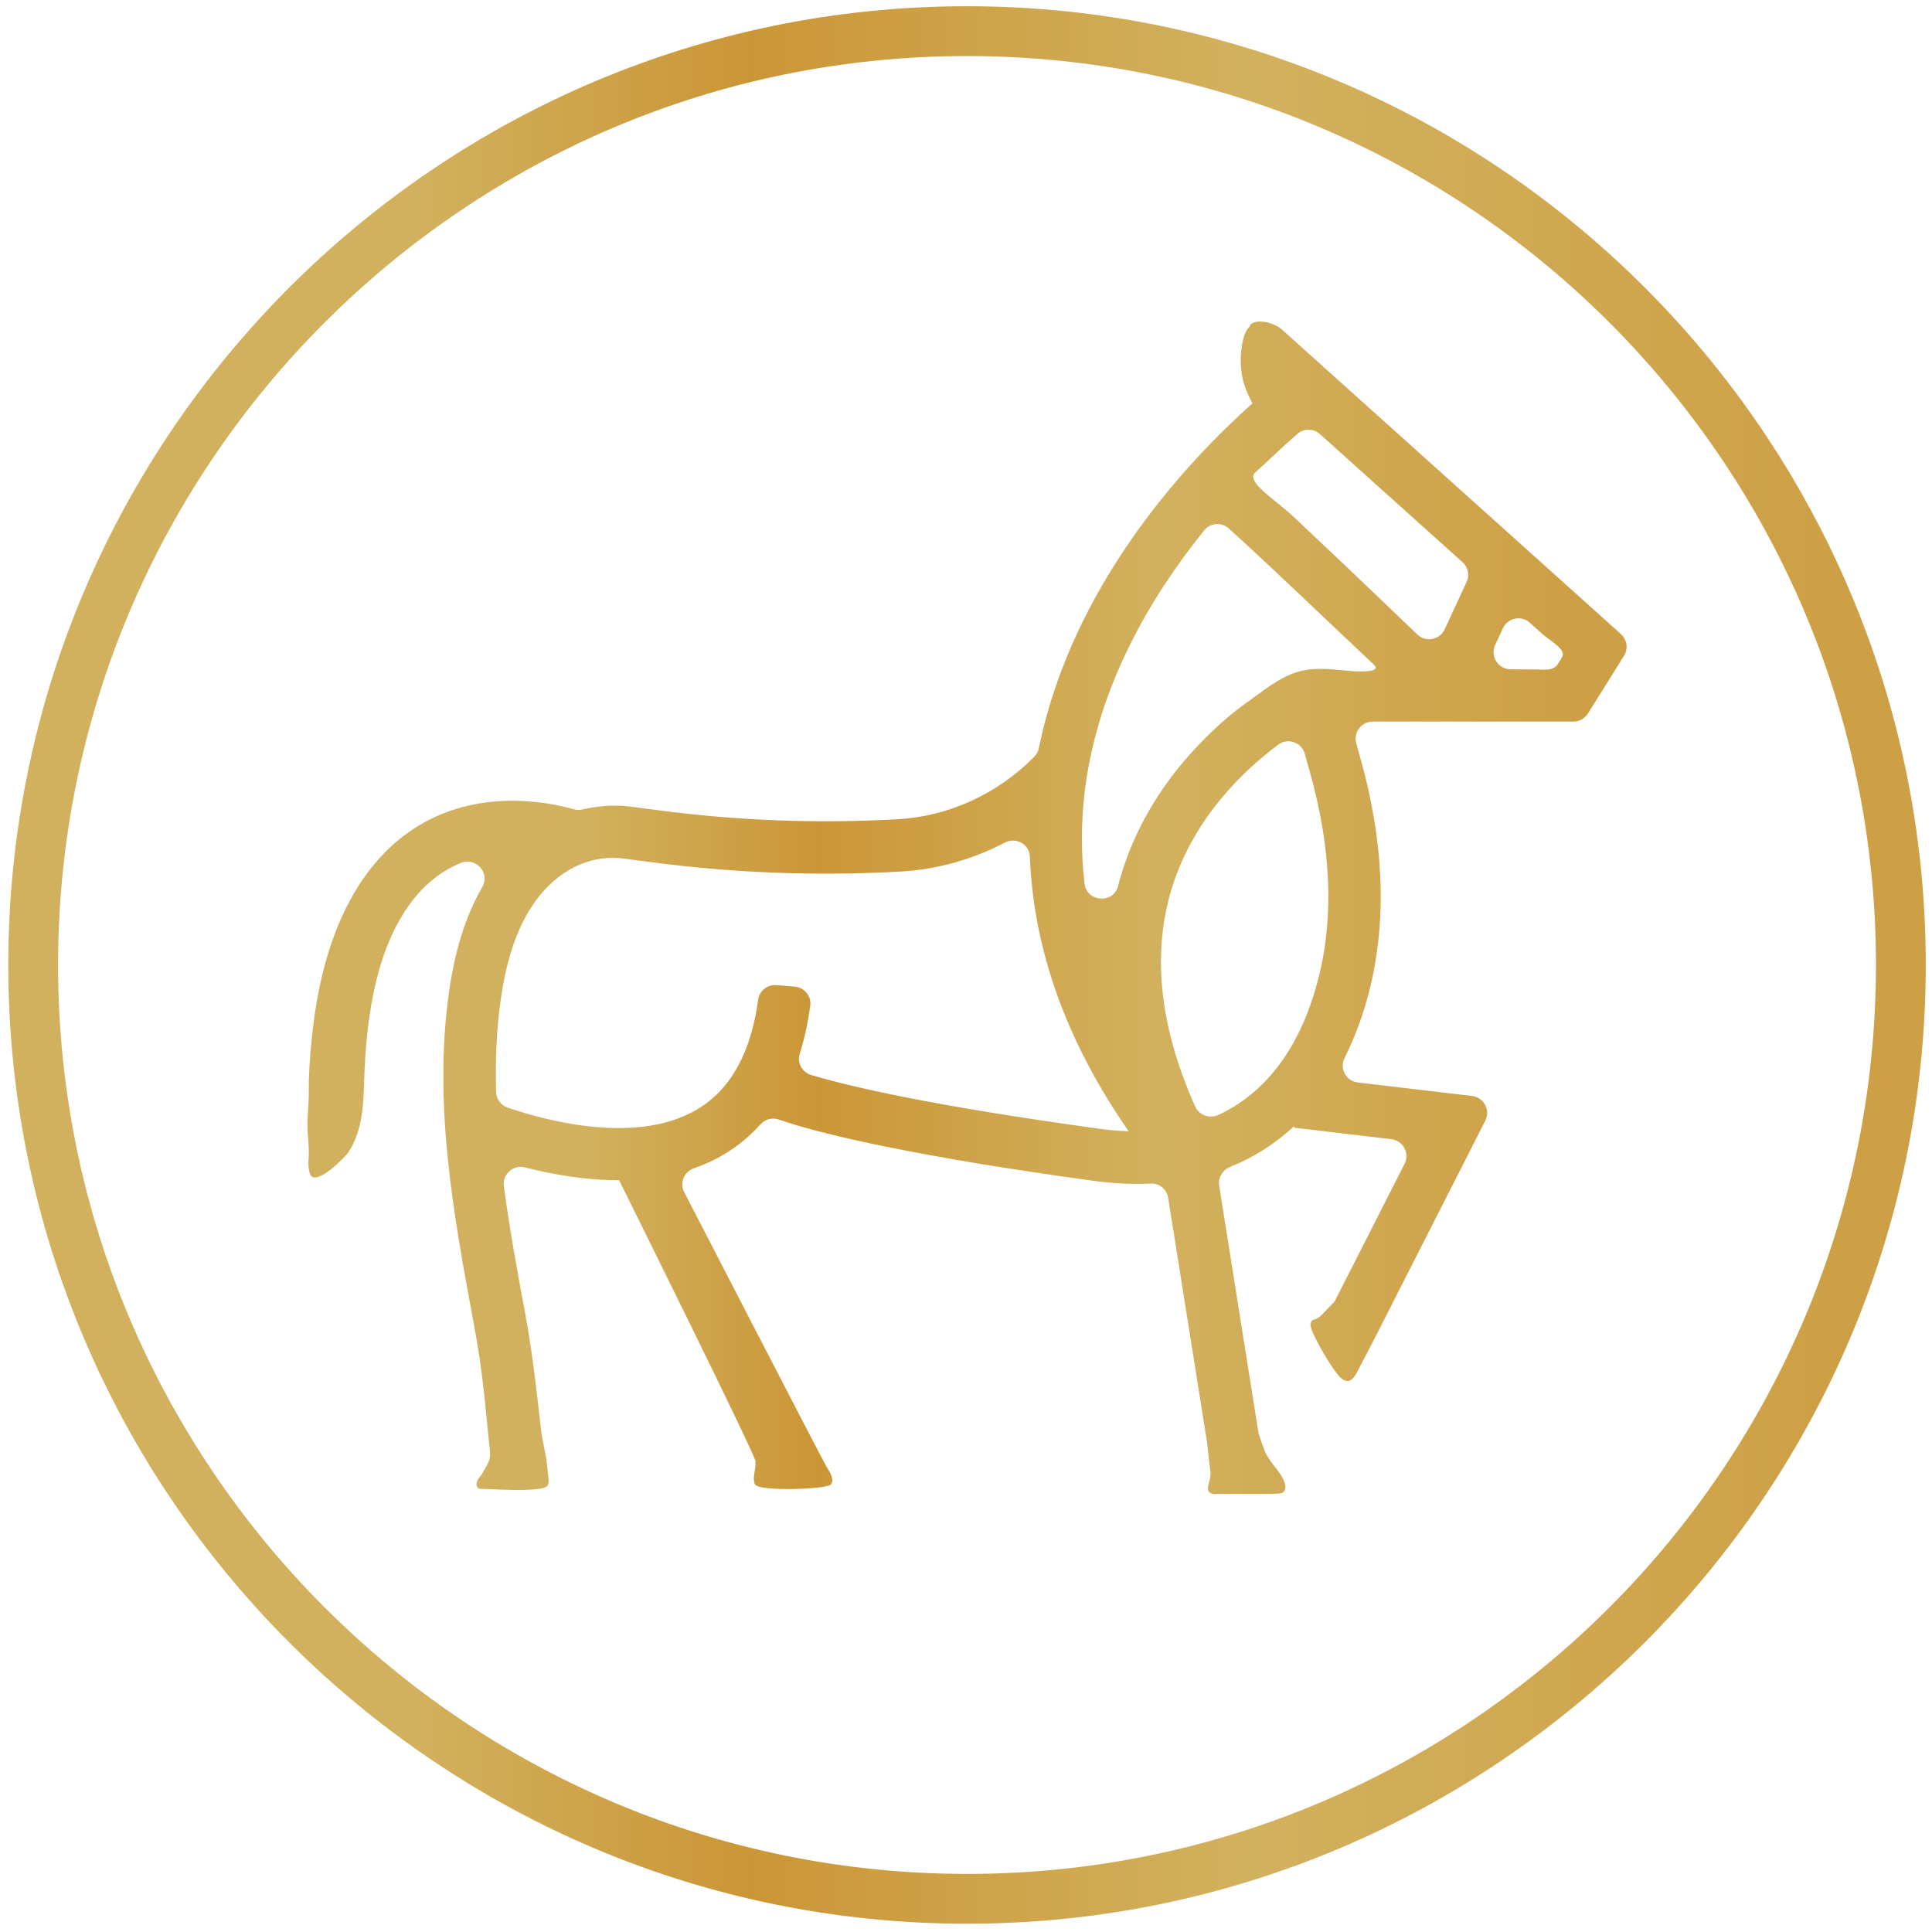
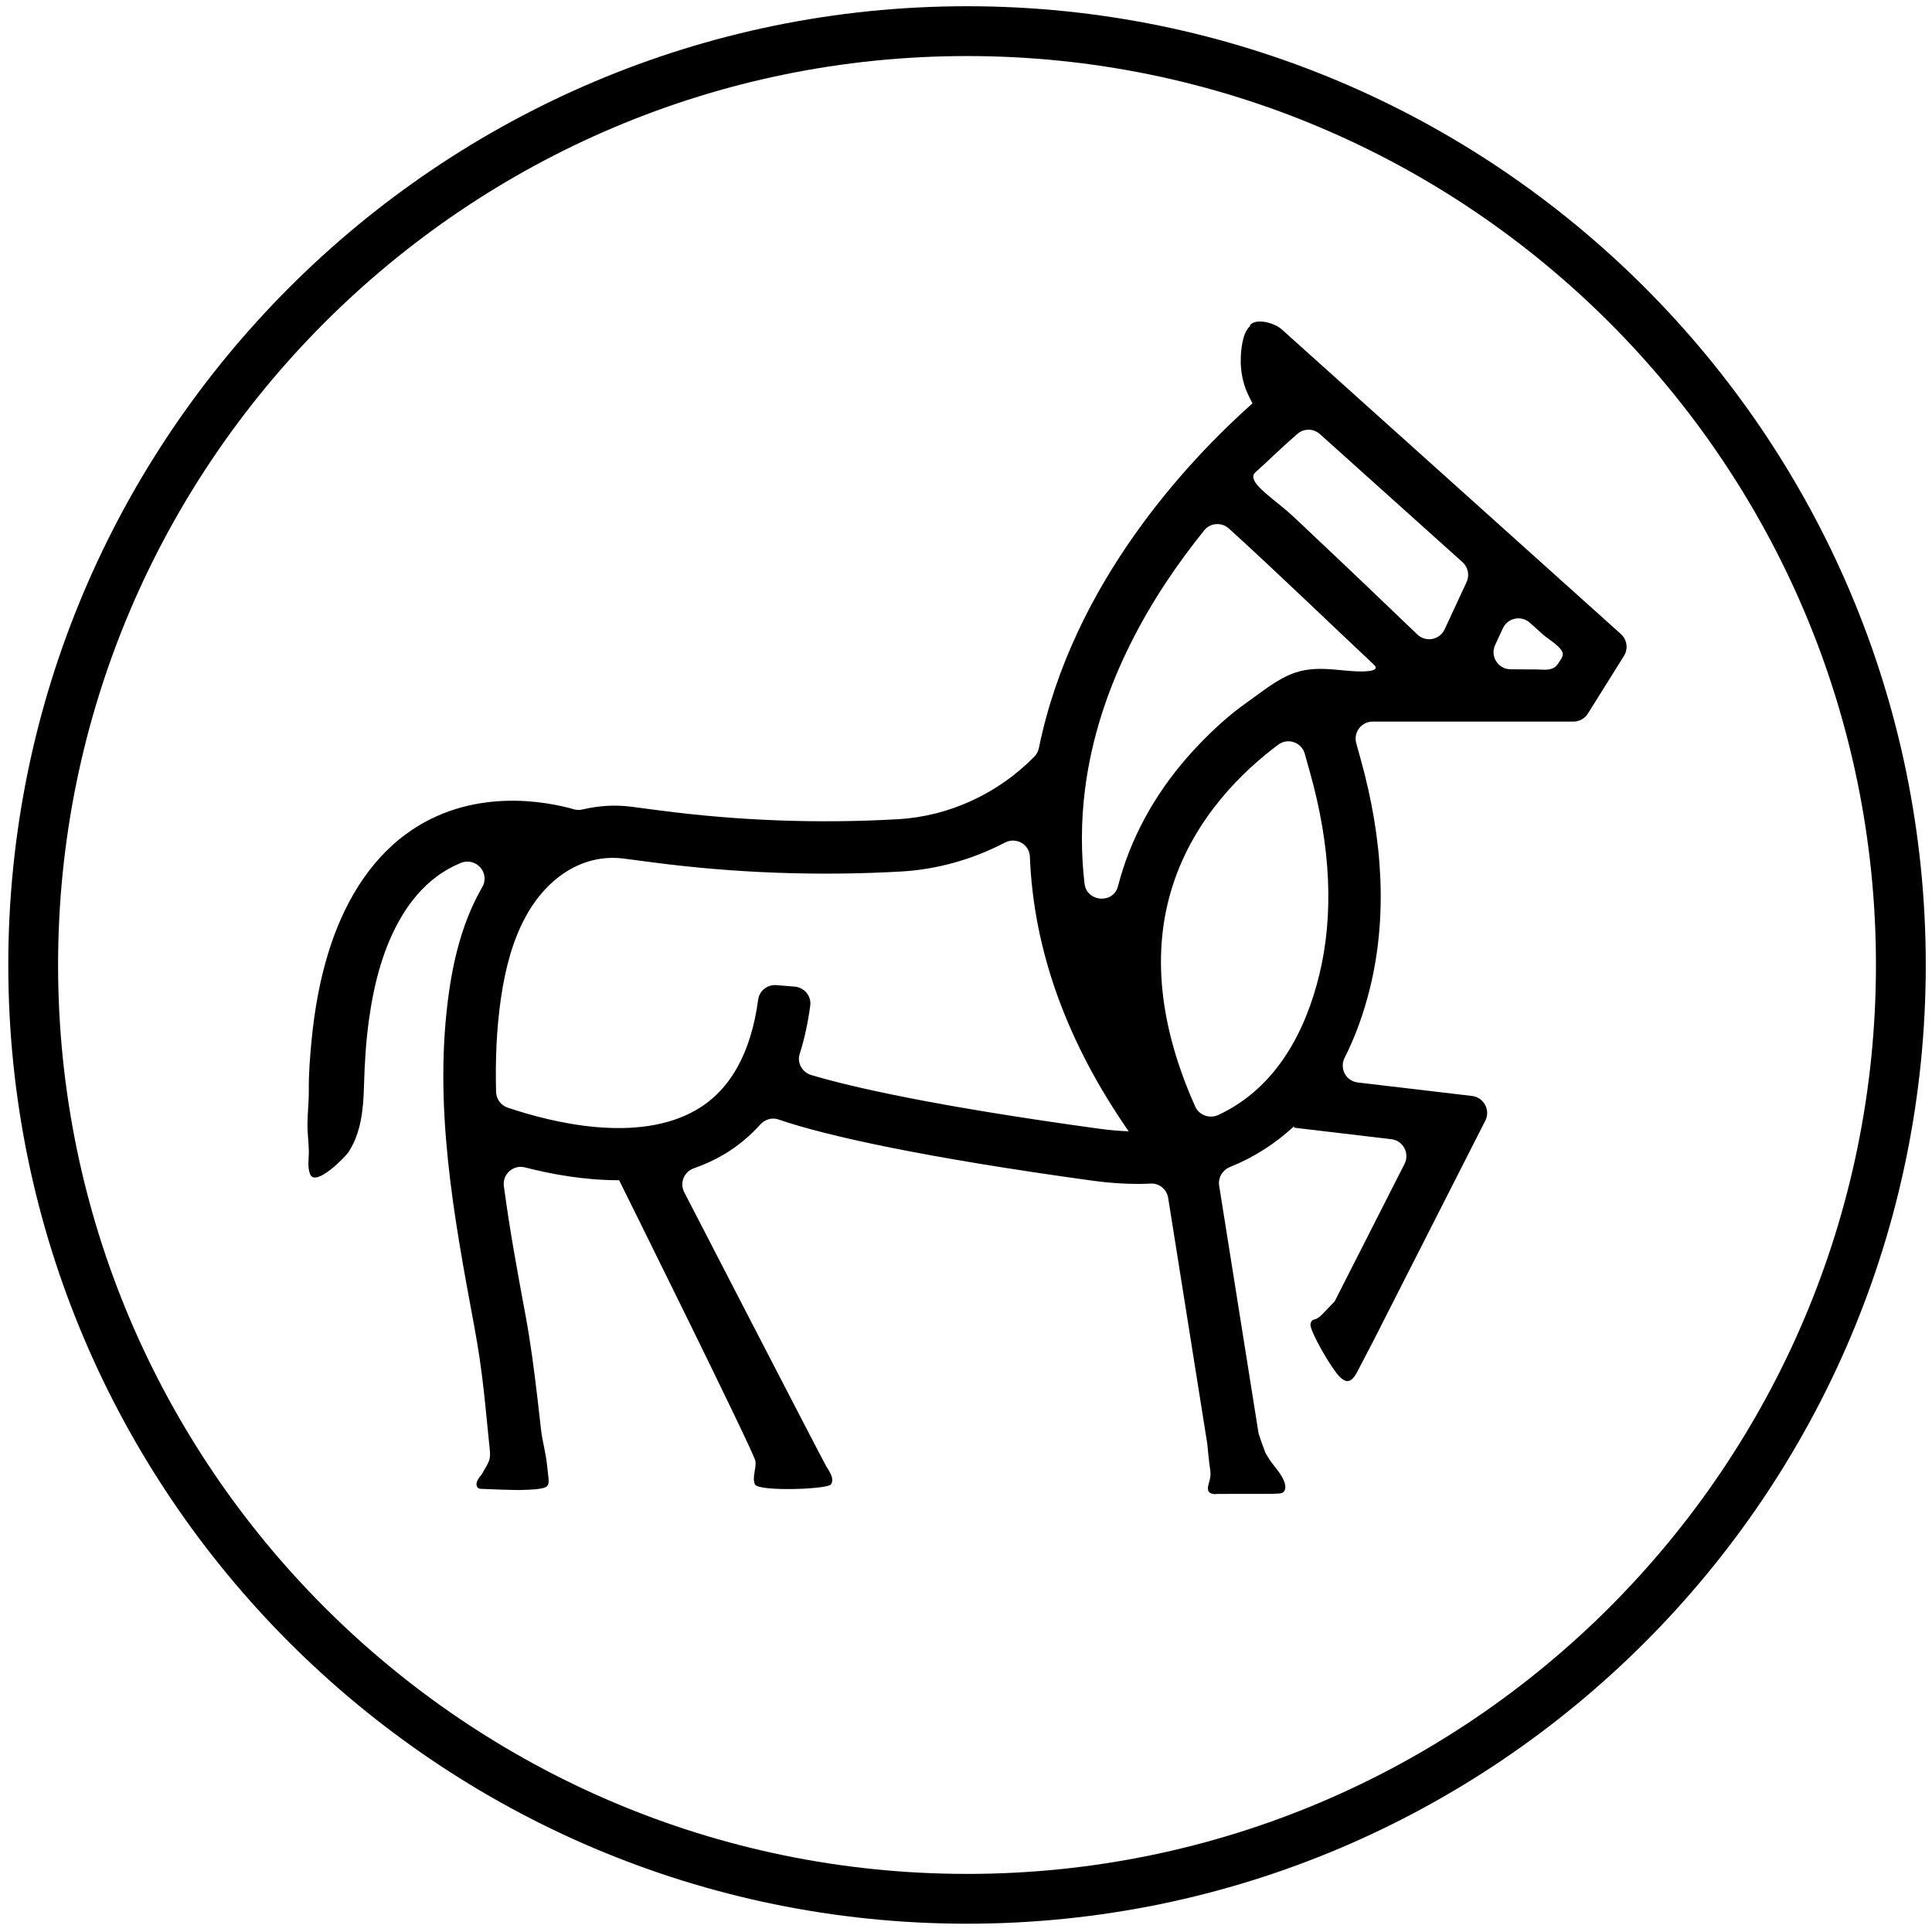
<svg xmlns="http://www.w3.org/2000/svg" width="93" height="93" viewBox="0 0 93 93" fill="none">
  <path d="M78.027 30.523l-16.334-14.673c-.338-.303-1.208-.548-1.512-.211l-.017.067c-.141.135-.24.333-.288.502-.116.402-.16.846-.15 1.264.01.397.081.795.21 1.171.06.176.139.348.221.515.042.087.086.173.133.257-3.064 2.728-8.657 8.639-10.28 16.587-.032.155-.105.301-.216.415-1.743 1.781-4.101 2.876-6.561 3.016-3.823.22-7.684.077-11.481-.422l-1.372-.179c-.803-.104-1.589-.044-2.346.134-.135.031-.274.029-.407-.009-1.29-.369-4.956-1.11-8.089 1.198-1.859 1.37-3.026 3.45-3.707 5.621-.432 1.378-.686 2.81-.827 4.246-.081.817-.147 1.649-.139 2.47.006.561-.067 1.119-.065 1.679.001.404.056.807.066 1.21.009.371-.081.785.061 1.14.257.644 1.698-.833 1.848-1.061.612-.935.716-2.086.746-3.174.029-1.08.092-2.137.241-3.208.242-1.742.688-3.511 1.609-5.027.432-.71.976-1.357 1.646-1.854.373-.278.762-.492 1.155-.655.733-.304 1.439.477 1.04 1.163-.059.101-.115.203-.17.308-.687 1.291-1.151 2.82-1.42 4.68-.787 5.444.223 10.865 1.199 16.107.439 2.358.523 3.765.761 6.043.011.152.015.301-.035.45-.06.179-.167.343-.26.507-.033.059-.067.118-.101.176-.074.087-.145.176-.208.3-.061.121-.062.297.056.363.045.025.099.028.15.03.025 0 1.641.075 1.998.05.088-.006.971-.003 1.145-.172.099-.097.091-.256.076-.393-.025-.234-.051-.467-.078-.701-.063-.567-.224-1.103-.285-1.666-.056-.5-.112-.999-.171-1.498-.157-1.321-.325-2.644-.568-3.953-.383-2.061-.77-4.15-1.047-6.244-.075-.572.457-1.042 1.015-.897 1.295.334 2.875.617 4.503.617h.03S36.326 69.956 36.367 70.34c.038.366-.169.776-.03 1.108.154.366 3.509.241 3.662.008.189-.287-.09-.641-.231-.883-.223-.382-6.837-13.194-6.837-13.194-.222-.444-.003-.976.465-1.139.497-.174.982-.393 1.446-.667.662-.391 1.242-.875 1.751-1.438.226-.25.564-.357.882-.247 2.285.788 7.054 1.84 15.145 2.95.742.102 1.461.152 2.156.152.21 0 .416-.006.62-.017.413-.022.771.282.836.692l1.791 11.26.091.569s.095 1.001.131 1.19c.038.2.033.384-.019.581-.039.146-.128.376-.049.522.066.123.281.15.408.125.742-.002 1.485-.005 2.227-.003.143 0 .76.008.884-.038.223-.083.201-.352.121-.556-.154-.396-.461-.694-.696-1.041l-.203-.328c-.005-.014-.011-.029-.016-.043-.113-.295-.22-.593-.317-.894l-1.899-11.937c-.061-.387.164-.752.528-.899 1.147-.463 2.178-1.123 3.082-1.963l-.008.072 4.686.555c.568.068.895.68.636 1.189l-3.032 5.965-.333.655c-.045.047-.092.094-.137.141-.149.154-.294.313-.445.465-.127.13-.24.231-.406.266-.072.015-.114.061-.142.114-.006.009-.01.022-.014.033-.008.024-.015.046-.015.072 0 .011-.006.016-.006.028.002.362.992 2.083 1.404 2.505.53.544.77-.086 1.008-.541.159-.305.319-.611.478-.916.197-.376.583-1.132.58-1.135l4.947-9.732c.259-.51-.069-1.122-.636-1.19l-5.504-.65c-.569-.068-.89-.676-.632-1.187.506-1.001.917-2.118 1.22-3.352.821-3.341.665-7.065-.46-11.069-.075-.267-.141-.509-.201-.729-.141-.523.253-1.034.794-1.034h9.66c.283 0 .546-.146.698-.386l1.737-2.779c.212-.339.149-.78-.147-1.048l-.001.003zM52.962 54.34c-8.055-1.105-12.024-2.03-13.908-2.59-.435-.129-.696-.583-.56-1.014.228-.718.397-1.496.509-2.335.06-.458-.29-.87-.751-.908l-.876-.072c-.428-.035-.822.265-.879.691-.345 2.562-1.331 4.339-2.936 5.289-2.845 1.685-7.052.618-9.127-.085-.326-.11-.545-.411-.554-.755-.039-1.512.017-3.017.233-4.506.227-1.566.603-2.826 1.151-3.856 1.089-2.045 2.877-3.118 4.776-2.868.035.005 1.383.181 1.383.181 3.952.518 7.973.665 11.952.44 1.748-.1 3.453-.587 4.999-1.393.535-.278 1.178.077 1.201.68.175 4.487 1.765 8.913 4.755 13.218-.438-.017-.89-.052-1.368-.118l.001.002zm10.534-7.375c-.631 2.569-1.99 5.368-4.842 6.703-.418.196-.932.02-1.12-.401-1.733-3.875-2.109-7.447-1.086-10.635 1.056-3.288 3.393-5.527 5.081-6.785.464-.346 1.125-.118 1.28.44.077.278.16.576.249.893 1.007 3.581 1.155 6.872.439 9.784v.001zm1.81-14.647c-.36-.018-.717-.059-1.072-.088-.632-.051-1.26-.066-1.889.149-.864.294-1.61.934-2.348 1.452-.819.575-1.574 1.274-2.267 1.992-1.646 1.705-2.942 3.747-3.673 6.007-.089.274-.169.552-.241.83-.223.866-1.508.763-1.61-.125-.175-1.504-.169-3.014.021-4.524.632-5.027 3.191-9.326 5.742-12.484.295-.365.837-.401 1.185-.086 2.364 2.149 4.657 4.372 6.986 6.559.383.36-.669.325-.832.317l-.002.001zm5.29-4.298l-1.056 2.274c-.238.511-.906.639-1.314.248-1.405-1.349-3.297-3.16-4.987-4.748-.419-.394-.832-.8-1.263-1.179-.45-.395-.948-.737-1.366-1.168-.159-.163-.422-.493-.189-.702.304-.271.601-.552.898-.832.372-.352.751-.696 1.137-1.03.313-.271.774-.261 1.083.015l6.861 6.163c.269.242.349.63.197.958l-.001.001zm4.386 3.95c-.056.087-.128.147-.211.189-.24.119-.535.069-.794.067-.42-.004-.84-.009-1.26-.009-.601 0-.999-.623-.746-1.169l.374-.807c.233-.501.884-.635 1.296-.265l.647.581c.238.214 1.0.643.937.977-.028.146-.163.314-.242.437h-.001z" fill="url(#paint0_linear_1112_665)" />
  <path d="M46.549.3C21.102.3.399 21.003.399 46.451S21.102 92.601 46.549 92.601s46.151-20.703 46.151-46.15S71.997.3 46.549.3zm0 89.903c-24.125 0-43.753-19.627-43.753-43.753 0-24.125 19.626-43.752 43.753-43.752 24.126 0 43.753 19.627 43.753 43.753S70.675 90.204 46.549 90.204v-.001z" fill="url(#paint1_linear_1112_665)" />
  <defs>
    <linearGradient id="paint0_linear_1112_665" x1="13.287" y1="71.92" x2="75.024" y2="71.92" gradientUnits="userSpaceOnUse">
-       <stop offset=".24" stop-color="#D2B15E" />
-       <stop offset=".422" stop-color="#CB9636" />
-       <stop offset=".688" stop-color="#D2B15E" />
-       <stop offset="1" stop-color="#CEA045" />
+       <stop offset=".24" stopColor="#D2B15E" />
+       <stop offset=".422" stopColor="#CB9636" />
+       <stop offset=".688" stopColor="#D2B15E" />
+       <stop offset="1" stopColor="#CEA045" />
    </linearGradient>
    <linearGradient id="paint1_linear_1112_665" x1="-1.799" y1="92.601" x2="87.938" y2="92.601" gradientUnits="userSpaceOnUse">
-       <stop offset=".24" stop-color="#D2B15E" />
-       <stop offset=".422" stop-color="#CB9636" />
-       <stop offset=".688" stop-color="#D2B15E" />
-       <stop offset="1" stop-color="#CEA045" />
+       <stop offset=".24" stopColor="#D2B15E" />
+       <stop offset=".422" stopColor="#CB9636" />
+       <stop offset=".688" stopColor="#D2B15E" />
+       <stop offset="1" stopColor="#CEA045" />
    </linearGradient>
  </defs>
</svg>
